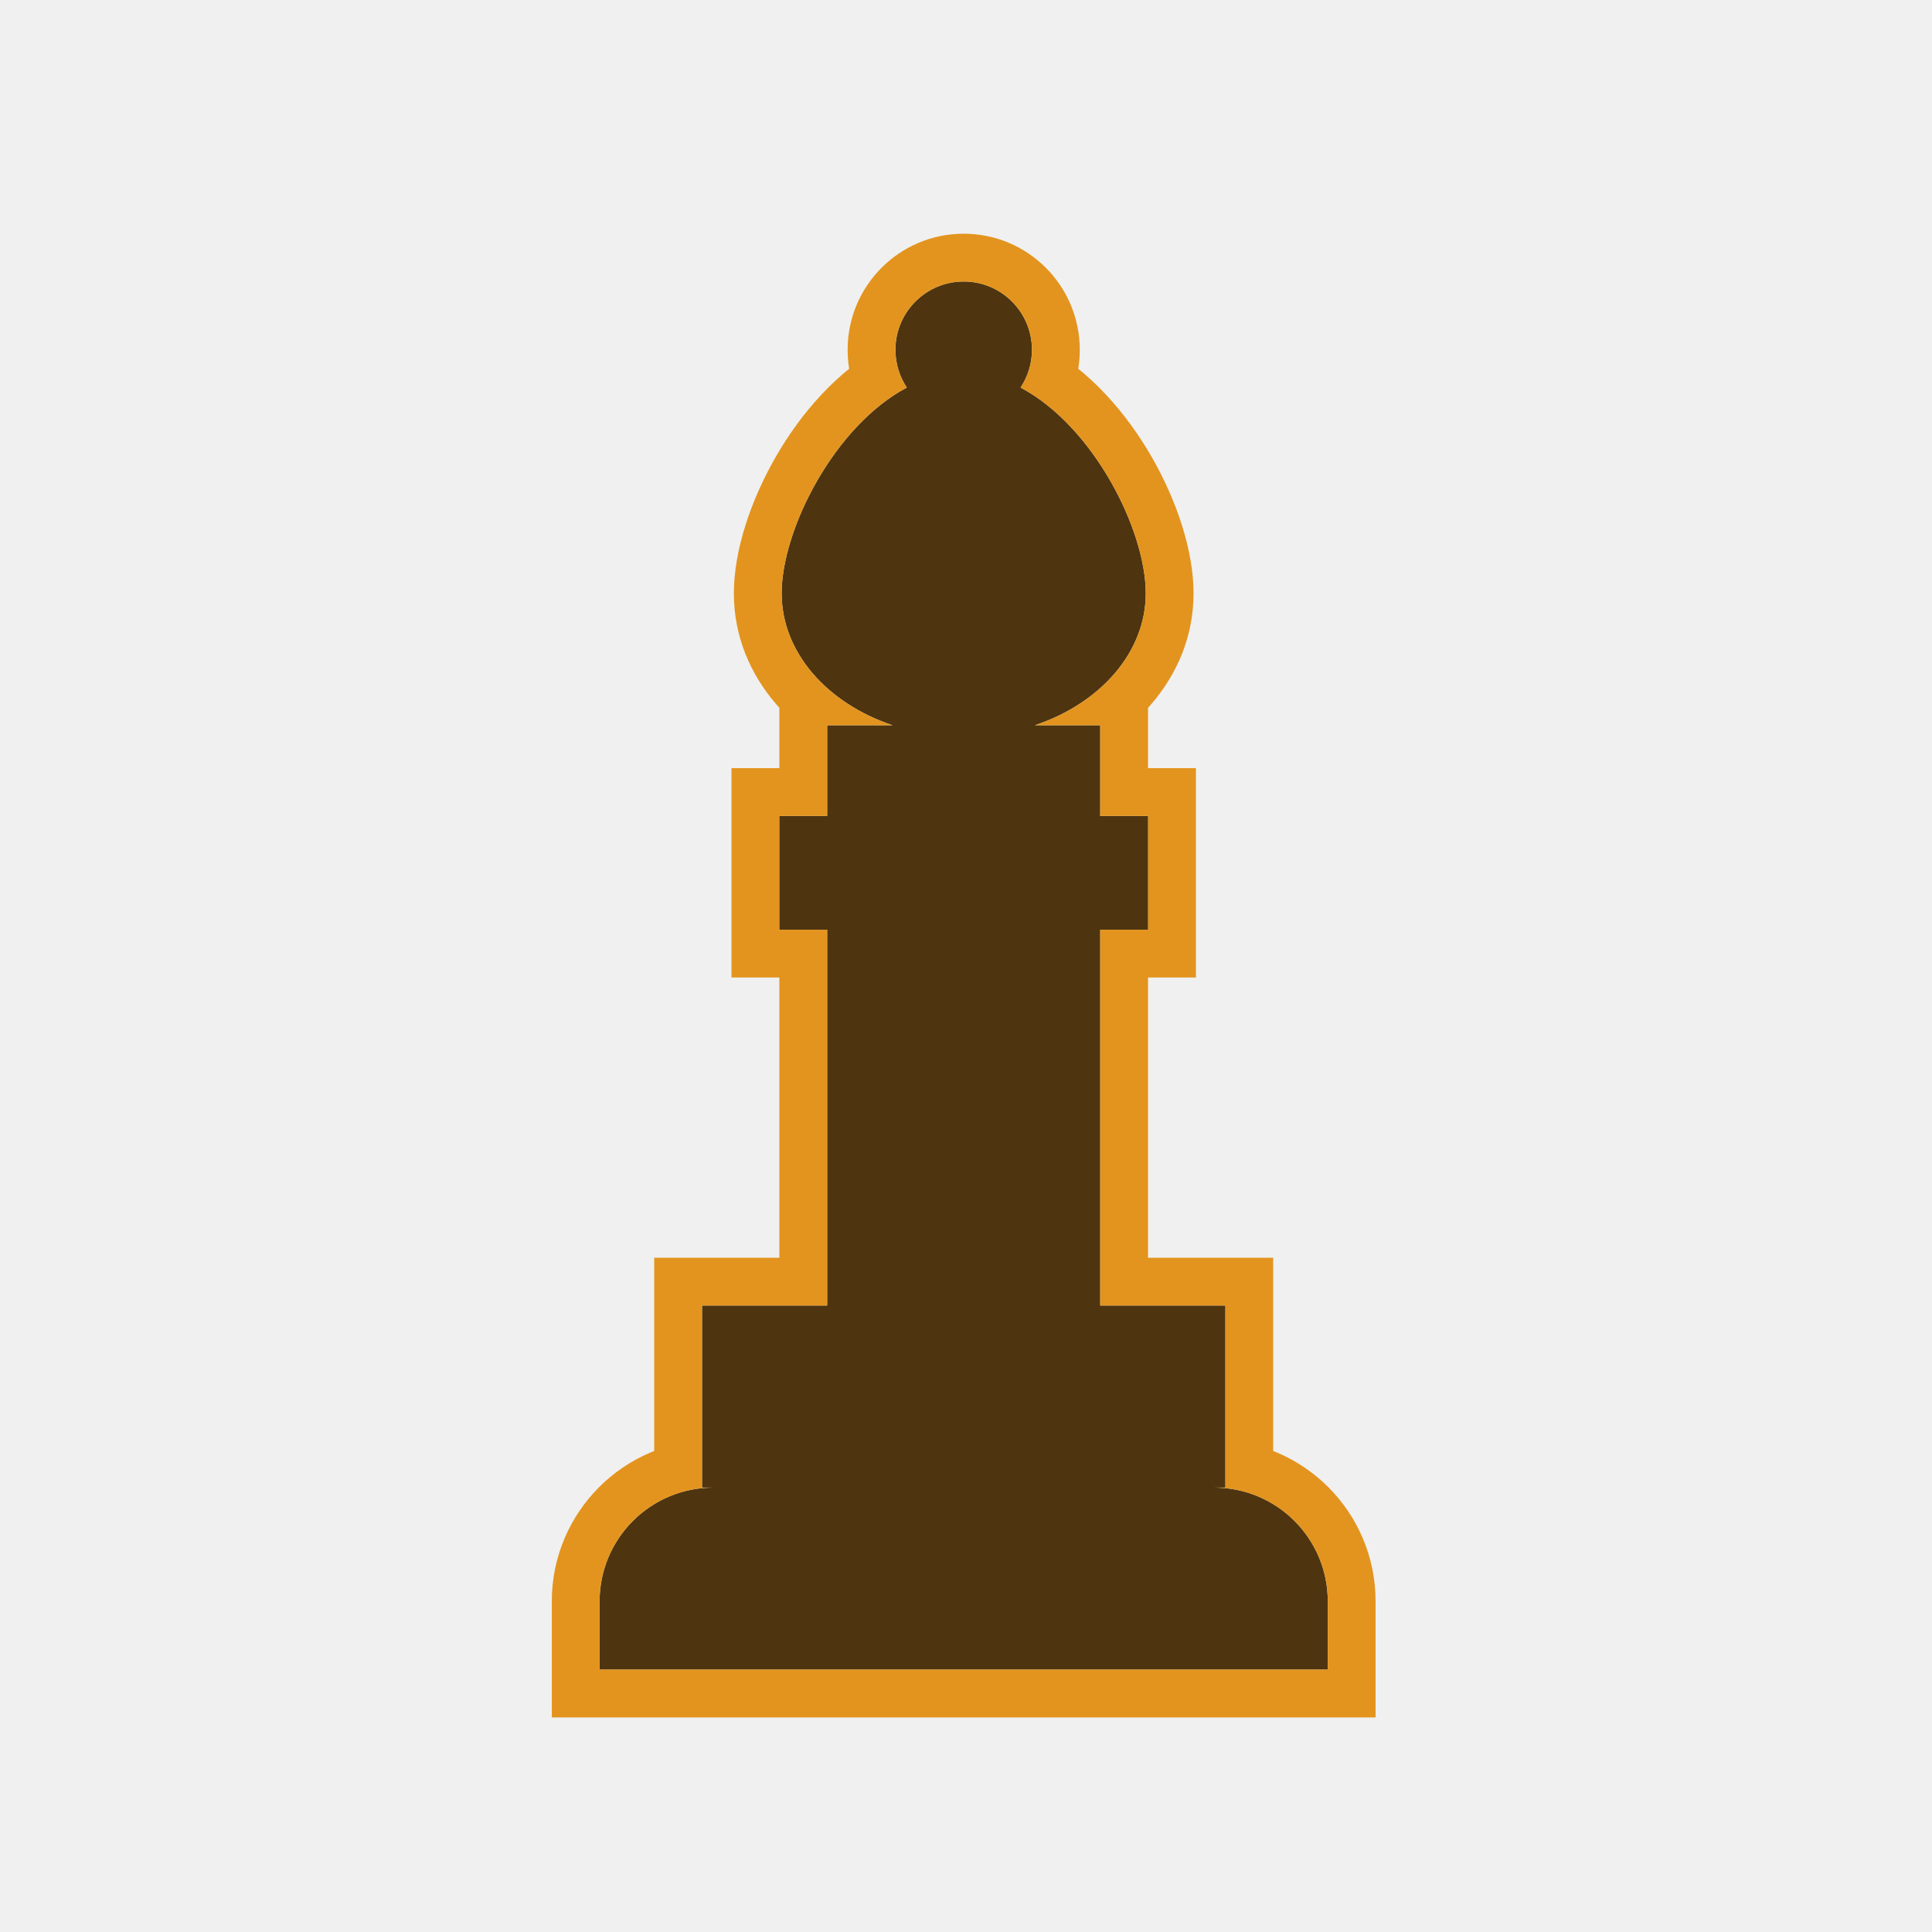
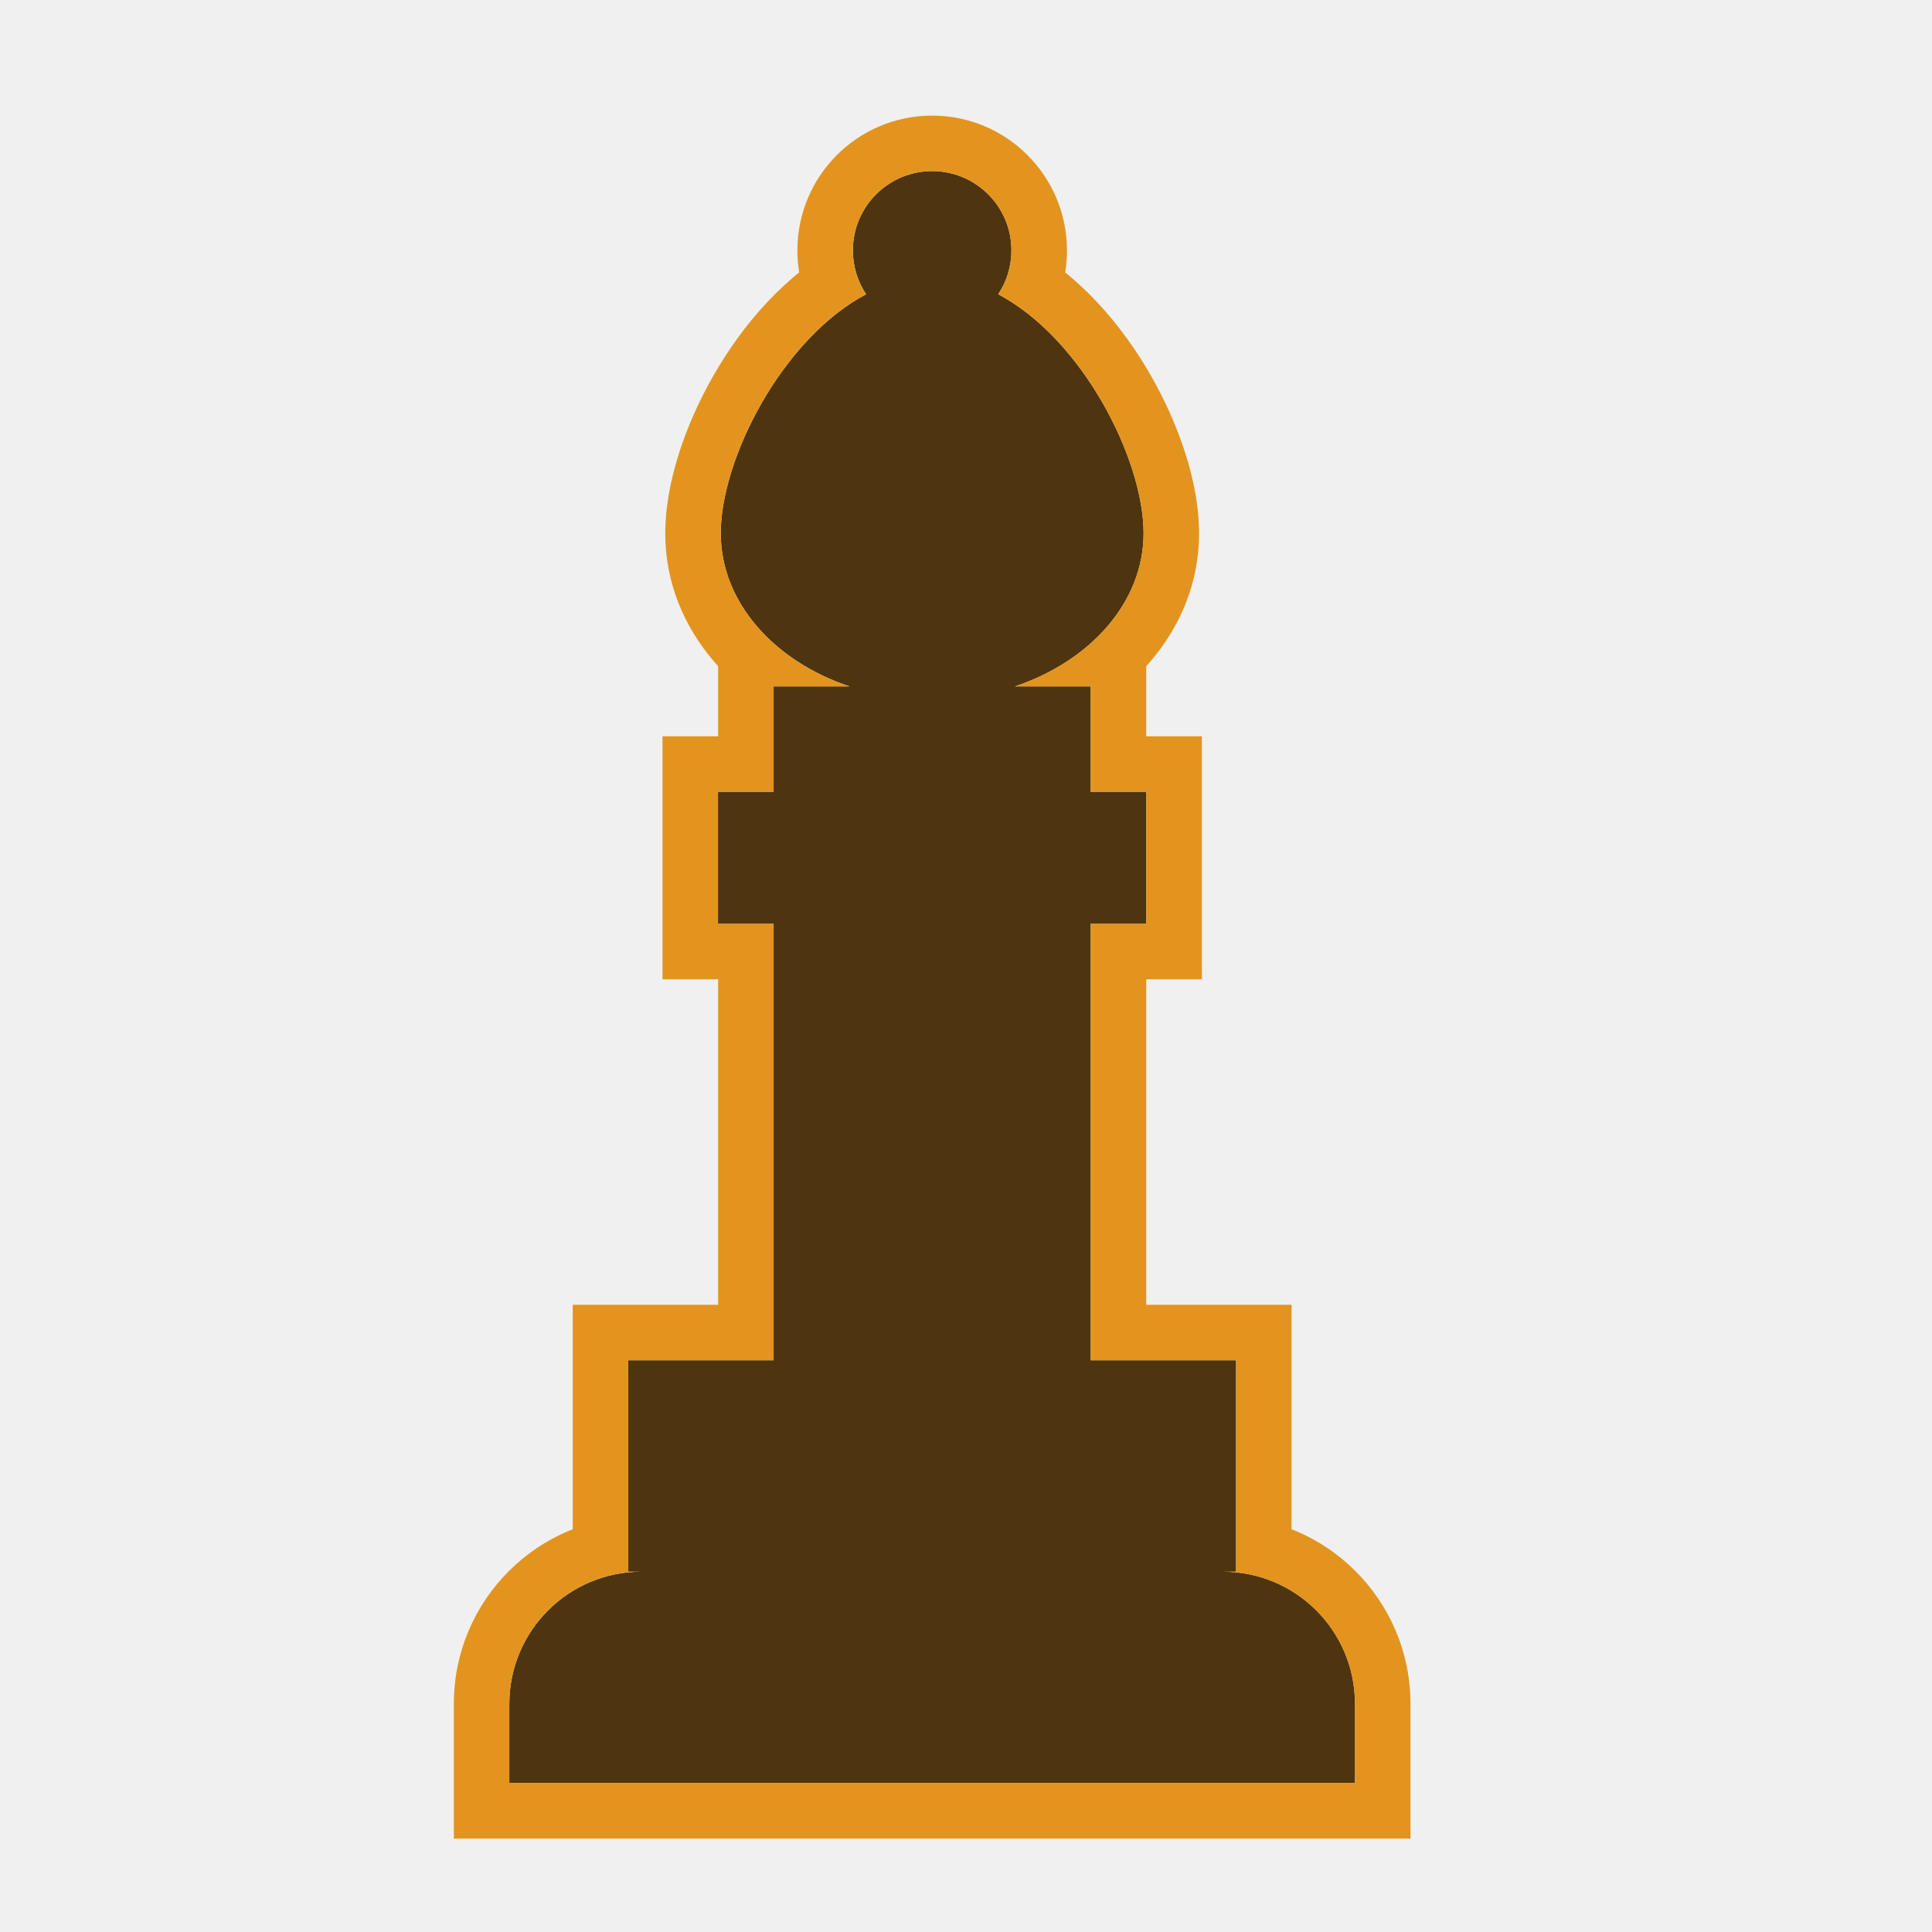
- <svg xmlns="http://www.w3.org/2000/svg" width="72" height="72" viewBox="0 0 72 72" fill="none">
+ <svg xmlns="http://www.w3.org/2000/svg" width="62" height="62" viewBox="6 5 62 62" fill="none">
  <mask id="path-1-outside-1" maskUnits="userSpaceOnUse" x="20.345" y="8.491" width="31" height="56" fill="black">
    <rect fill="white" x="20.345" y="8.491" width="31" height="56" />
    <path fill-rule="evenodd" clip-rule="evenodd" d="M38.458 13.035C38.458 13.556 38.302 14.039 38.034 14.443C40.743 15.878 42.699 19.744 42.699 22.111C42.699 24.319 40.996 26.215 38.568 27.028H41.002V30.408H42.788V34.648H41.002V48.653H45.667V55.438L45.243 55.438C47.585 55.438 49.483 57.336 49.483 59.678V62.222H22.345V59.678C22.345 57.336 24.244 55.438 26.586 55.438L26.162 55.438V48.653H30.826V34.648H29.041V30.408H30.826V27.028H33.261C30.832 26.215 29.13 24.319 29.13 22.111C29.13 19.744 31.086 15.878 33.794 14.443C33.526 14.039 33.37 13.556 33.37 13.035C33.37 11.63 34.509 10.491 35.914 10.491C37.319 10.491 38.458 11.63 38.458 13.035Z" />
  </mask>
  <path fill-rule="evenodd" clip-rule="evenodd" d="M38.458 13.035C38.458 13.556 38.302 14.039 38.034 14.443C40.743 15.878 42.699 19.744 42.699 22.111C42.699 24.319 40.996 26.215 38.568 27.028H41.002V30.408H42.788V34.648H41.002V48.653H45.667V55.438L45.243 55.438C47.585 55.438 49.483 57.336 49.483 59.678V62.222H22.345V59.678C22.345 57.336 24.244 55.438 26.586 55.438L26.162 55.438V48.653H30.826V34.648H29.041V30.408H30.826V27.028H33.261C30.832 26.215 29.13 24.319 29.13 22.111C29.13 19.744 31.086 15.878 33.794 14.443C33.526 14.039 33.37 13.556 33.37 13.035C33.37 11.63 34.509 10.491 35.914 10.491C37.319 10.491 38.458 11.63 38.458 13.035Z" fill="#4E3510" />
  <path d="M38.034 14.443L36.551 13.456L35.461 15.095L37.2 16.016L38.034 14.443ZM38.568 27.028L38.002 25.339L38.568 28.809V27.028ZM41.002 27.028H42.784V25.247H41.002V27.028ZM41.002 30.408H39.221V32.189H41.002V30.408ZM42.788 30.408H44.569V28.627H42.788V30.408ZM42.788 34.648V36.429H44.569V34.648H42.788ZM41.002 34.648V32.867H39.221V34.648H41.002ZM41.002 48.653H39.221V50.435H41.002V48.653ZM45.667 48.653H47.448V46.872H45.667V48.653ZM45.667 55.438L45.667 57.219L47.448 57.219V55.438H45.667ZM45.243 55.438L45.243 53.657L45.243 57.219V55.438ZM49.483 62.222V64.003H51.264V62.222H49.483ZM22.345 62.222H20.564V64.003H22.345V62.222ZM26.586 55.438V57.219L26.586 53.657L26.586 55.438ZM26.162 55.438H24.38V57.219L26.162 57.219L26.162 55.438ZM26.162 48.653V46.872H24.38V48.653H26.162ZM30.826 48.653V50.435H32.607V48.653H30.826ZM30.826 34.648H32.607V32.867H30.826V34.648ZM29.041 34.648H27.26V36.429H29.041V34.648ZM29.041 30.408V28.627H27.26V30.408H29.041ZM30.826 30.408V32.189H32.607V30.408H30.826ZM30.826 27.028V25.247H29.045V27.028H30.826ZM33.261 27.028V28.809L33.826 25.339L33.261 27.028ZM33.794 14.443L34.628 16.016L36.368 15.095L35.278 13.456L33.794 14.443ZM39.517 15.429C39.974 14.743 40.24 13.917 40.24 13.035H36.677C36.677 13.194 36.631 13.336 36.551 13.456L39.517 15.429ZM44.48 22.111C44.48 20.517 43.851 18.651 42.927 17.041C41.997 15.42 40.617 13.795 38.868 12.868L37.2 16.016C38.16 16.525 39.112 17.551 39.837 18.814C40.568 20.088 40.917 21.338 40.917 22.111H44.48ZM39.134 28.717C42.041 27.743 44.48 25.317 44.48 22.111H40.917C40.917 23.322 39.952 24.686 38.002 25.339L39.134 28.717ZM41.002 25.247H38.568V28.809H41.002V25.247ZM42.784 30.408V27.028H39.221V30.408H42.784ZM41.002 32.189H42.788V28.627H41.002V32.189ZM41.007 30.408V34.648H44.569V30.408H41.007ZM42.788 32.867H41.002V36.429H42.788V32.867ZM42.784 48.653V34.648H39.221V48.653H42.784ZM45.667 46.872H41.002V50.435H45.667V46.872ZM47.448 55.438V48.653H43.886V55.438H47.448ZM45.243 57.219L45.667 57.219L45.667 53.657L45.243 53.657L45.243 57.219ZM51.264 59.678C51.264 56.352 48.568 53.657 45.243 53.657V57.219C46.601 57.219 47.702 58.32 47.702 59.678H51.264ZM51.264 62.222V59.678H47.702V62.222H51.264ZM22.345 64.003H49.483V60.441H22.345V64.003ZM20.564 59.678V62.222H24.127V59.678H20.564ZM26.586 53.657C23.26 53.657 20.564 56.352 20.564 59.678H24.127C24.127 58.32 25.227 57.219 26.586 57.219V53.657ZM26.162 57.219L26.586 57.219L26.586 53.657L26.162 53.657L26.162 57.219ZM24.38 48.653V55.438H27.943V48.653H24.38ZM30.826 46.872H26.162V50.435H30.826V46.872ZM29.045 34.648V48.653H32.607V34.648H29.045ZM30.826 32.867H29.041V36.429H30.826V32.867ZM30.823 34.648V30.408H27.26V34.648H30.823ZM29.041 32.189H30.826V28.627H29.041V32.189ZM29.045 27.028V30.408H32.607V27.028H29.045ZM33.261 25.247H30.826V28.809H33.261V25.247ZM27.349 22.111C27.349 25.317 29.788 27.743 32.695 28.717L33.826 25.339C31.877 24.686 30.911 23.322 30.911 22.111H27.349ZM32.961 12.868C31.212 13.795 29.831 15.42 28.901 17.041C27.977 18.651 27.349 20.517 27.349 22.111H30.911C30.911 21.338 31.26 20.088 31.991 18.814C32.716 17.551 33.668 16.525 34.628 16.016L32.961 12.868ZM31.589 13.035C31.589 13.917 31.855 14.743 32.311 15.429L35.278 13.456C35.198 13.336 35.151 13.194 35.151 13.035H31.589ZM35.914 8.71C33.525 8.71 31.589 10.646 31.589 13.035H35.151C35.151 12.614 35.493 12.272 35.914 12.272V8.71ZM40.24 13.035C40.24 10.646 38.303 8.71 35.914 8.71V12.272C36.336 12.272 36.677 12.614 36.677 13.035H40.24Z" fill="#E3941E" mask="url(#path-1-outside-1)" />
</svg>
